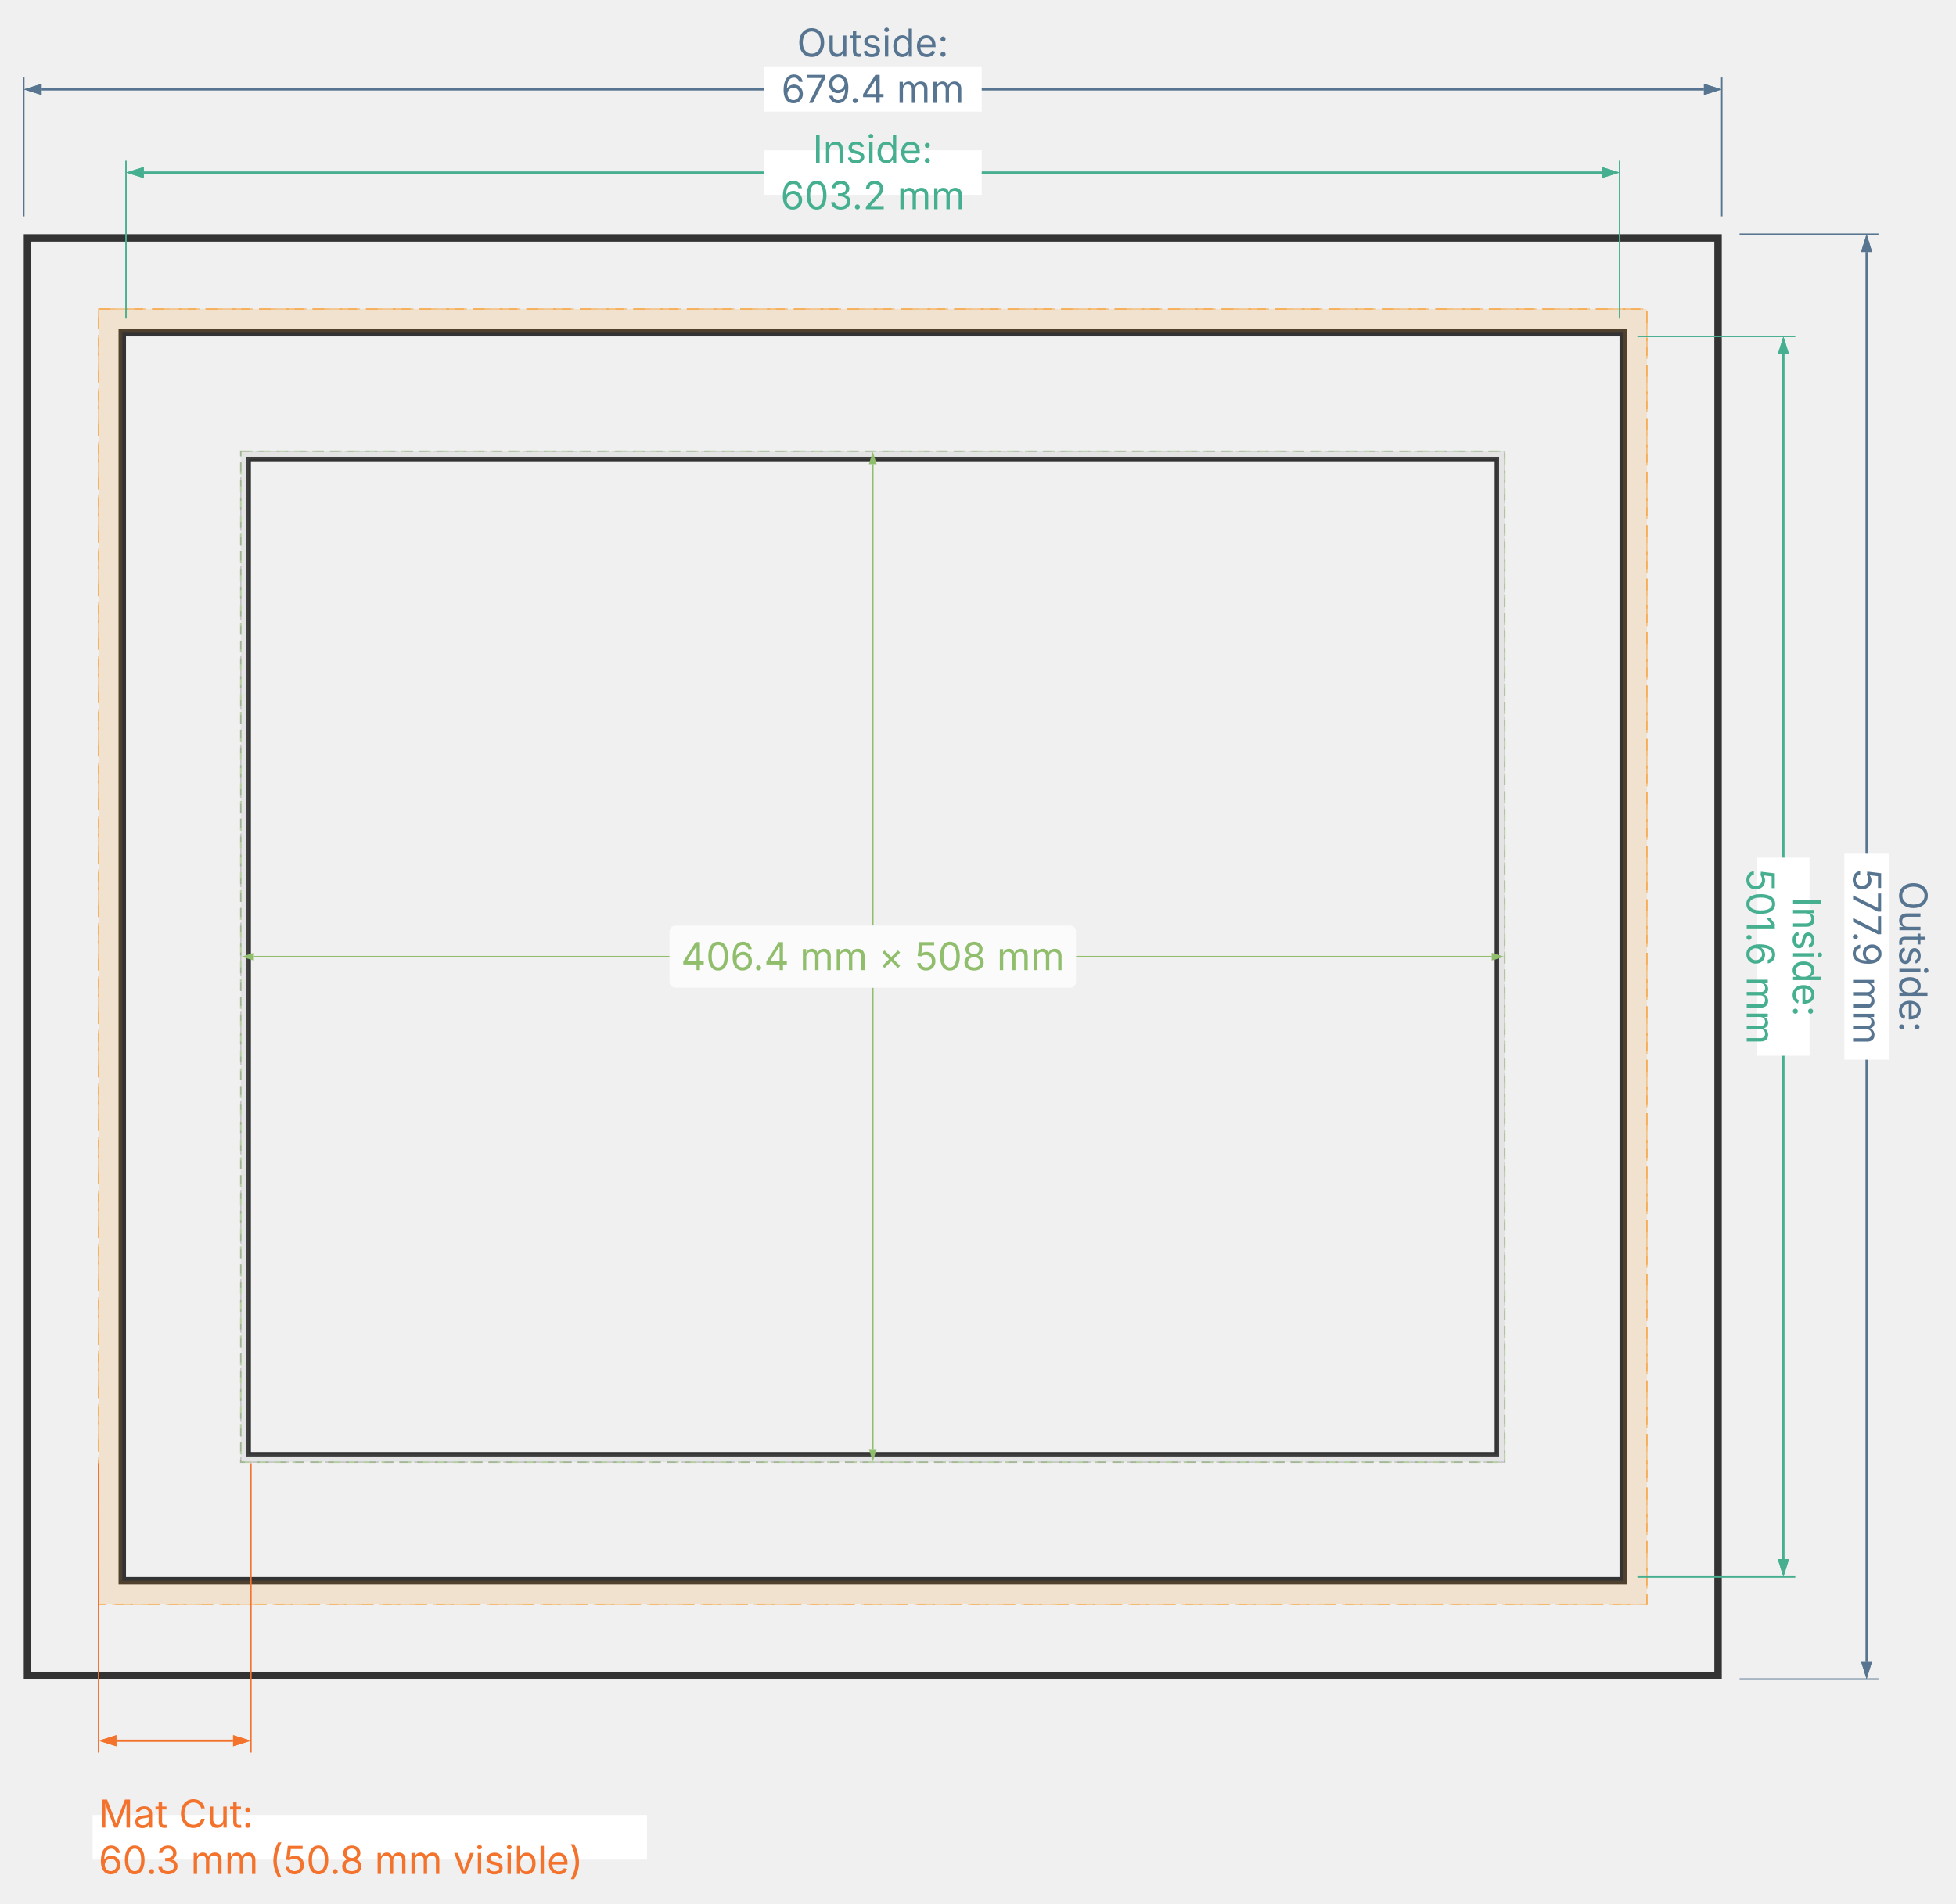
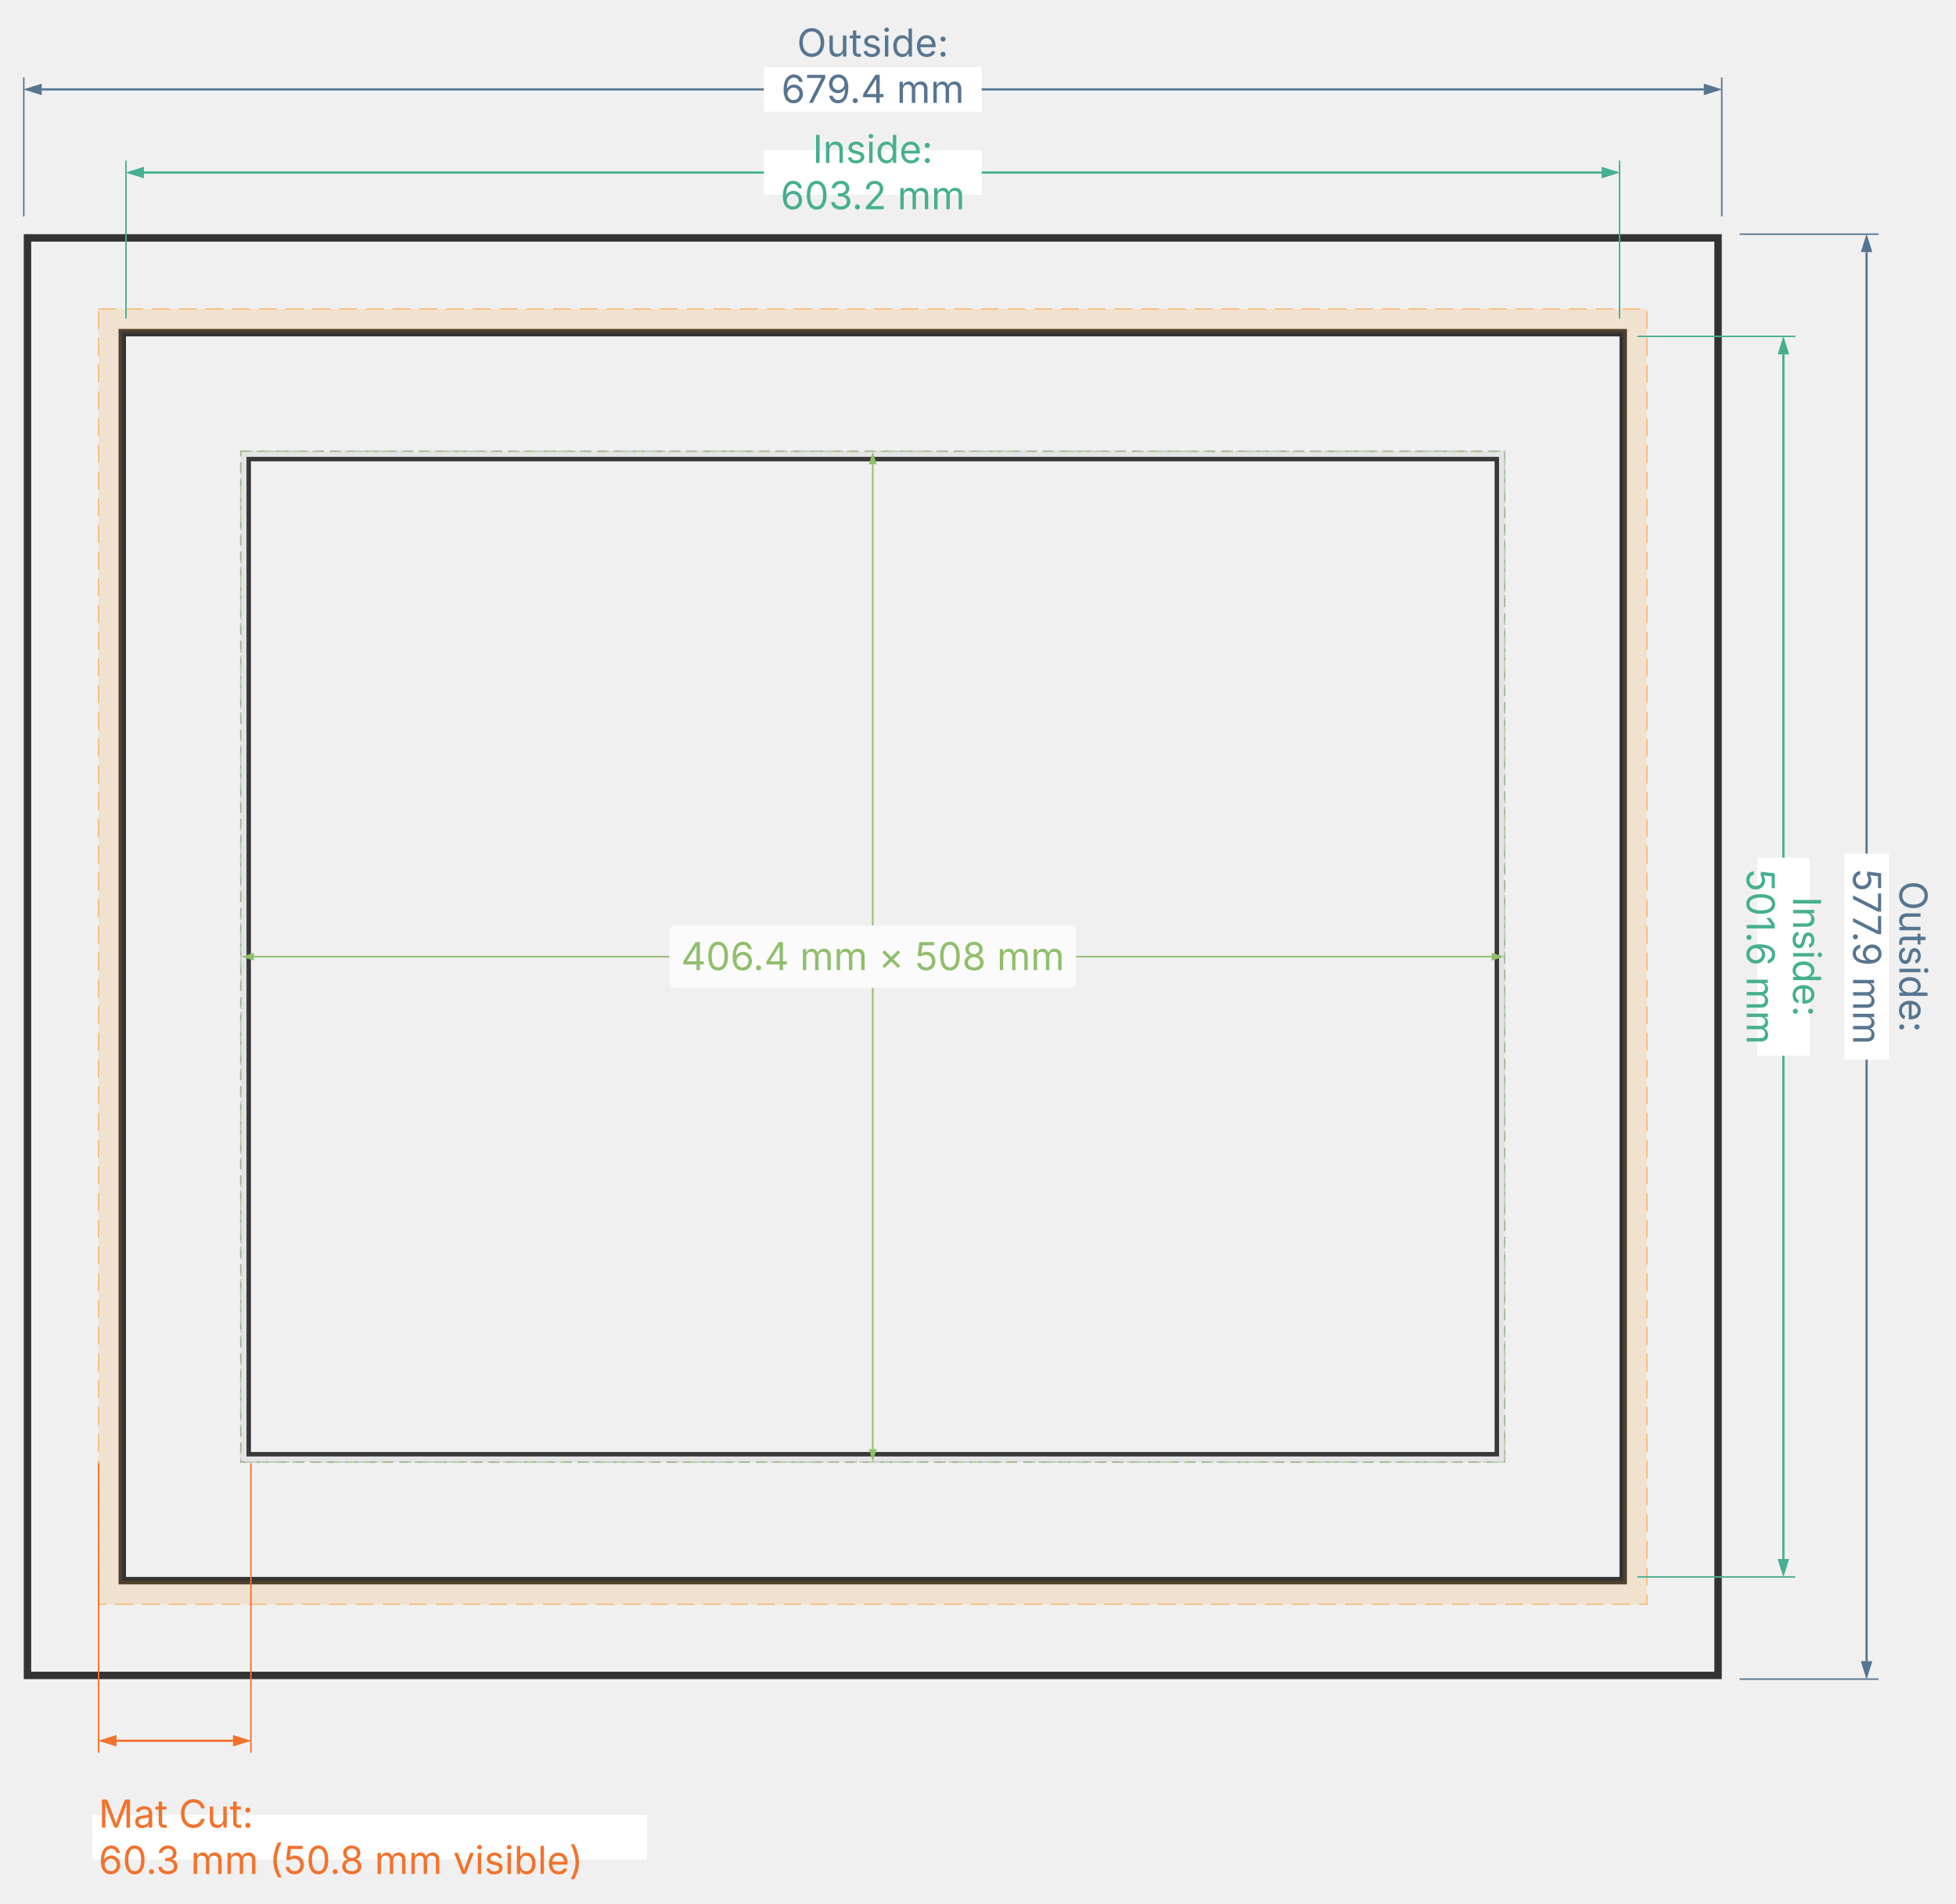
<svg xmlns="http://www.w3.org/2000/svg" viewBox="106.20 -6.10 658.45 640.90">
  <defs>
    <pattern id="hatch" patternUnits="userSpaceOnUse" width="4" height="4">
      <path d="M-1,1 l2,-2 M0,4 l4,-4 M3,5 l2,-2" stroke="#CCCCCC" stroke-width="0.5" />
    </pattern>
  </defs>
  <g id="geometry">
    <rect x="115.45" y="74.00" width="569.10" height="484.00" stroke="#333333" stroke-width="2.5" fill="none" />
    <rect x="147.36" y="105.91" width="505.27" height="420.18" stroke="#333333" stroke-width="2.5" fill="none" />
    <rect x="189.91" y="148.46" width="420.18" height="335.08" stroke="#333333" stroke-width="1.5" fill="none" />
    <rect x="187.25" y="145.80" width="425.49" height="340.40" stroke="#90be6d" stroke-width="0.5" stroke-dasharray="4,2" fill="none" opacity="0.6" />
  </g>
  <g id="rabbet-overlap">
    <path d="M139.38,97.93 h521.23 v436.13 h-521.23 Z M147.36,105.91 v420.18 h505.27 v-420.18 Z" fill="#f8961e" fill-opacity="0.15" fill-rule="evenodd" stroke="none" />
-     <rect x="139.38" y="97.93" width="521.23" height="436.13" fill="none" stroke="#f8961e" stroke-width="0.40" stroke-dasharray="4,2" stroke-opacity="0.5" />
  </g>
  <g id="content-boundary">
    <rect x="139.38" y="97.93" width="521.23" height="436.13" stroke="#f8961e" stroke-width="0.5" stroke-dasharray="6,3" fill="none" opacity="0.5" />
  </g>
  <g id="mat-overlap">
    <path d="M187.25,145.80 h425.49 v340.40 h-425.49 Z M189.91,148.46 v335.08 h420.18 v-335.08 Z" fill="#888888" fill-opacity="0.12" fill-rule="evenodd" stroke="none" />
    <rect x="187.25" y="145.80" width="425.49" height="340.40" fill="none" stroke="#888888" stroke-width="0.40" stroke-dasharray="3,2" stroke-opacity="0.4" />
  </g>
  <g id="dimensions">
    <g class="dimension">
      <line x1="148.61" y1="101.16" x2="148.61" y2="48.00" stroke="#46af8f" stroke-width="0.5" />
      <line x1="651.39" y1="101.16" x2="651.39" y2="48.00" stroke="#46af8f" stroke-width="0.5" />
      <polygon points="148.61,52.00 154.61,53.88 154.61,50.12" fill="#46af8f" data-arrow="true" />
      <line x1="154.61" y1="52.00" x2="645.39" y2="52.00" stroke="#46af8f" stroke-width="0.75" />
      <polygon points="651.39,52.00 645.39,50.12 645.39,53.88" fill="#46af8f" data-arrow="true" />
      <rect x="363.33" y="44.50" width="73.34" height="15.00" fill="#FFFFFF" stroke="none" />
      <polygon points="148.61,52.00 154.61,53.88 154.61,50.12" fill="#46af8f" data-arrow="true" />
      <polygon points="651.39,52.00 645.39,50.12 645.39,53.88" fill="#46af8f" data-arrow="true" />
    </g>
    <g class="dimension">
      <line x1="114.20" y1="66.75" x2="114.20" y2="20.00" stroke="#577590" stroke-width="0.5" />
      <line x1="685.80" y1="66.75" x2="685.80" y2="20.00" stroke="#577590" stroke-width="0.5" />
      <polygon points="114.20,24.00 120.20,25.88 120.20,22.12" fill="#577590" data-arrow="true" />
      <line x1="120.20" y1="24.00" x2="679.80" y2="24.00" stroke="#577590" stroke-width="0.75" />
      <polygon points="685.80,24.00 679.80,22.12 679.80,25.88" fill="#577590" data-arrow="true" />
      <rect x="363.33" y="16.50" width="73.34" height="15.00" fill="#FFFFFF" stroke="none" />
      <polygon points="114.20,24.00 120.20,25.88 120.20,22.12" fill="#577590" data-arrow="true" />
      <polygon points="685.80,24.00 679.80,22.12 679.80,25.88" fill="#577590" data-arrow="true" />
    </g>
    <g class="dimension">
      <line x1="657.39" y1="107.16" x2="710.55" y2="107.16" stroke="#46af8f" stroke-width="0.5" />
      <line x1="657.39" y1="524.84" x2="710.55" y2="524.84" stroke="#46af8f" stroke-width="0.5" />
      <polygon points="706.55,107.16 704.67,113.16 708.42,113.16" fill="#46af8f" data-arrow="true" />
      <line x1="706.55" y1="113.16" x2="706.55" y2="518.84" stroke="#46af8f" stroke-width="0.75" />
      <polygon points="706.55,524.84 708.42,518.84 704.67,518.84" fill="#46af8f" data-arrow="true" />
      <rect x="697.75" y="282.67" width="17.60" height="66.67" fill="#FFFFFF" stroke="none" />
      <polygon points="706.55,107.16 704.67,113.16 708.42,113.16" fill="#46af8f" data-arrow="true" />
      <polygon points="706.55,524.84 708.42,518.84 704.67,518.84" fill="#46af8f" data-arrow="true" />
    </g>
    <g class="dimension">
      <line x1="691.80" y1="72.75" x2="738.55" y2="72.75" stroke="#577590" stroke-width="0.5" />
      <line x1="691.80" y1="559.25" x2="738.55" y2="559.25" stroke="#577590" stroke-width="0.5" />
      <polygon points="734.55,72.75 732.67,78.75 736.42,78.75" fill="#577590" data-arrow="true" />
      <line x1="734.55" y1="78.75" x2="734.55" y2="553.25" stroke="#577590" stroke-width="0.75" />
      <polygon points="734.55,559.25 736.42,553.25 732.67,553.25" fill="#577590" data-arrow="true" />
      <rect x="727.05" y="281.33" width="15.00" height="69.34" fill="#FFFFFF" stroke="none" />
      <polygon points="734.55,72.75 732.67,78.75 736.42,78.75" fill="#577590" data-arrow="true" />
      <polygon points="734.55,559.25 736.42,553.25 732.67,553.25" fill="#577590" data-arrow="true" />
    </g>
    <text transform="translate(400.00, 48.75)" fill="#46af8f" font-family="Inter, system-ui, -apple-system, sans-serif" font-size="13px" text-anchor="middle">Inside:</text>
    <text transform="translate(400.00, 64.35)" fill="#46af8f" font-family="Inter, system-ui, -apple-system, sans-serif" font-size="13px" text-anchor="middle">603.2 mm</text>
    <text transform="translate(400.00, 12.95)" fill="#577590" font-family="Inter, system-ui, -apple-system, sans-serif" font-size="13px" text-anchor="middle">Outside:</text>
    <text transform="translate(400.00, 28.55)" fill="#577590" font-family="Inter, system-ui, -apple-system, sans-serif" font-size="13px" text-anchor="middle">679.4 mm</text>
    <text transform="rotate(90 714.35 316.00)" x="714.35" y="320.55" fill="#46af8f" font-family="Inter, system-ui, -apple-system, sans-serif" font-size="13px" text-anchor="middle">Inside:</text>
    <text transform="rotate(90 698.75 316.00)" x="698.75" y="320.55" fill="#46af8f" font-family="Inter, system-ui, -apple-system, sans-serif" font-size="13px" text-anchor="middle">501.6 mm</text>
    <text transform="rotate(90 750.15 316.00)" x="750.15" y="320.55" fill="#577590" font-family="Inter, system-ui, -apple-system, sans-serif" font-size="13px" text-anchor="middle">Outside:</text>
    <text transform="rotate(90 734.55 316.00)" x="734.55" y="320.55" fill="#577590" font-family="Inter, system-ui, -apple-system, sans-serif" font-size="13px" text-anchor="middle">577.9 mm</text>
  </g>
  <g id="artwork-indicator">
    <polygon points="187.45,316.00 191.65,317.31 191.65,314.69" fill="#90be6d" data-arrow="true" />
    <line x1="191.65" y1="316.00" x2="331.59" y2="316.00" stroke="#90be6d" stroke-width="0.525" />
    <line x1="468.41" y1="316.00" x2="608.35" y2="316.00" stroke="#90be6d" stroke-width="0.525" />
    <polygon points="612.55,316.00 608.35,314.69 608.35,317.31" fill="#90be6d" data-arrow="true" />
    <polygon points="400.00,146.00 398.69,150.20 401.31,150.20" fill="#90be6d" data-arrow="true" />
    <line x1="400.00" y1="150.20" x2="400.00" y2="305.55" stroke="#90be6d" stroke-width="0.525" />
    <line x1="400.00" y1="326.45" x2="400.00" y2="481.80" stroke="#90be6d" stroke-width="0.525" />
    <polygon points="400.00,486.00 401.31,481.80 398.69,481.80" fill="#90be6d" data-arrow="true" />
    <rect x="331.59" y="305.55" width="136.83" height="20.90" fill="#FFFFFF" fill-opacity="0.75" stroke="none" rx="2" />
    <text transform="translate(400.00, 320.55)" fill="#90be6d" font-family="Inter, system-ui, -apple-system, sans-serif" font-size="13.00px" text-anchor="middle">406.4 mm × 508 mm</text>
  </g>
  <g id="mat-cut-geom">
    <g class="dimension">
      <line x1="139.38" y1="486.54" x2="139.38" y2="584.00" stroke="#f3722c" stroke-width="0.5" />
      <line x1="190.66" y1="486.54" x2="190.66" y2="584.00" stroke="#f3722c" stroke-width="0.5" />
      <polygon points="139.38,580.00 145.38,581.88 145.38,578.12" fill="#f3722c" data-arrow="true" />
      <line x1="145.38" y1="580.00" x2="184.66" y2="580.00" stroke="#f3722c" stroke-width="0.75" />
      <polygon points="190.66,580.00 184.66,578.12 184.66,581.88" fill="#f3722c" data-arrow="true" />
      <rect x="137.38" y="605.00" width="186.62" height="15.00" fill="#FFFFFF" stroke="none" />
      <polygon points="139.38,580.00 145.38,581.88 145.38,578.12" fill="#f3722c" data-arrow="true" />
      <polygon points="190.66,580.00 184.66,578.12 184.66,581.88" fill="#f3722c" data-arrow="true" />
    </g>
  </g>
  <g id="mat-cut-labels">
    <text transform="translate(139.38, 609.25)" fill="#f3722c" font-family="Inter, system-ui, -apple-system, sans-serif" font-size="13px" text-anchor="start">Mat Cut:</text>
    <text transform="translate(139.38, 624.85)" fill="#f3722c" font-family="Inter, system-ui, -apple-system, sans-serif" font-size="13px" text-anchor="start">60.3 mm (50.8 mm visible)</text>
  </g>
</svg>
